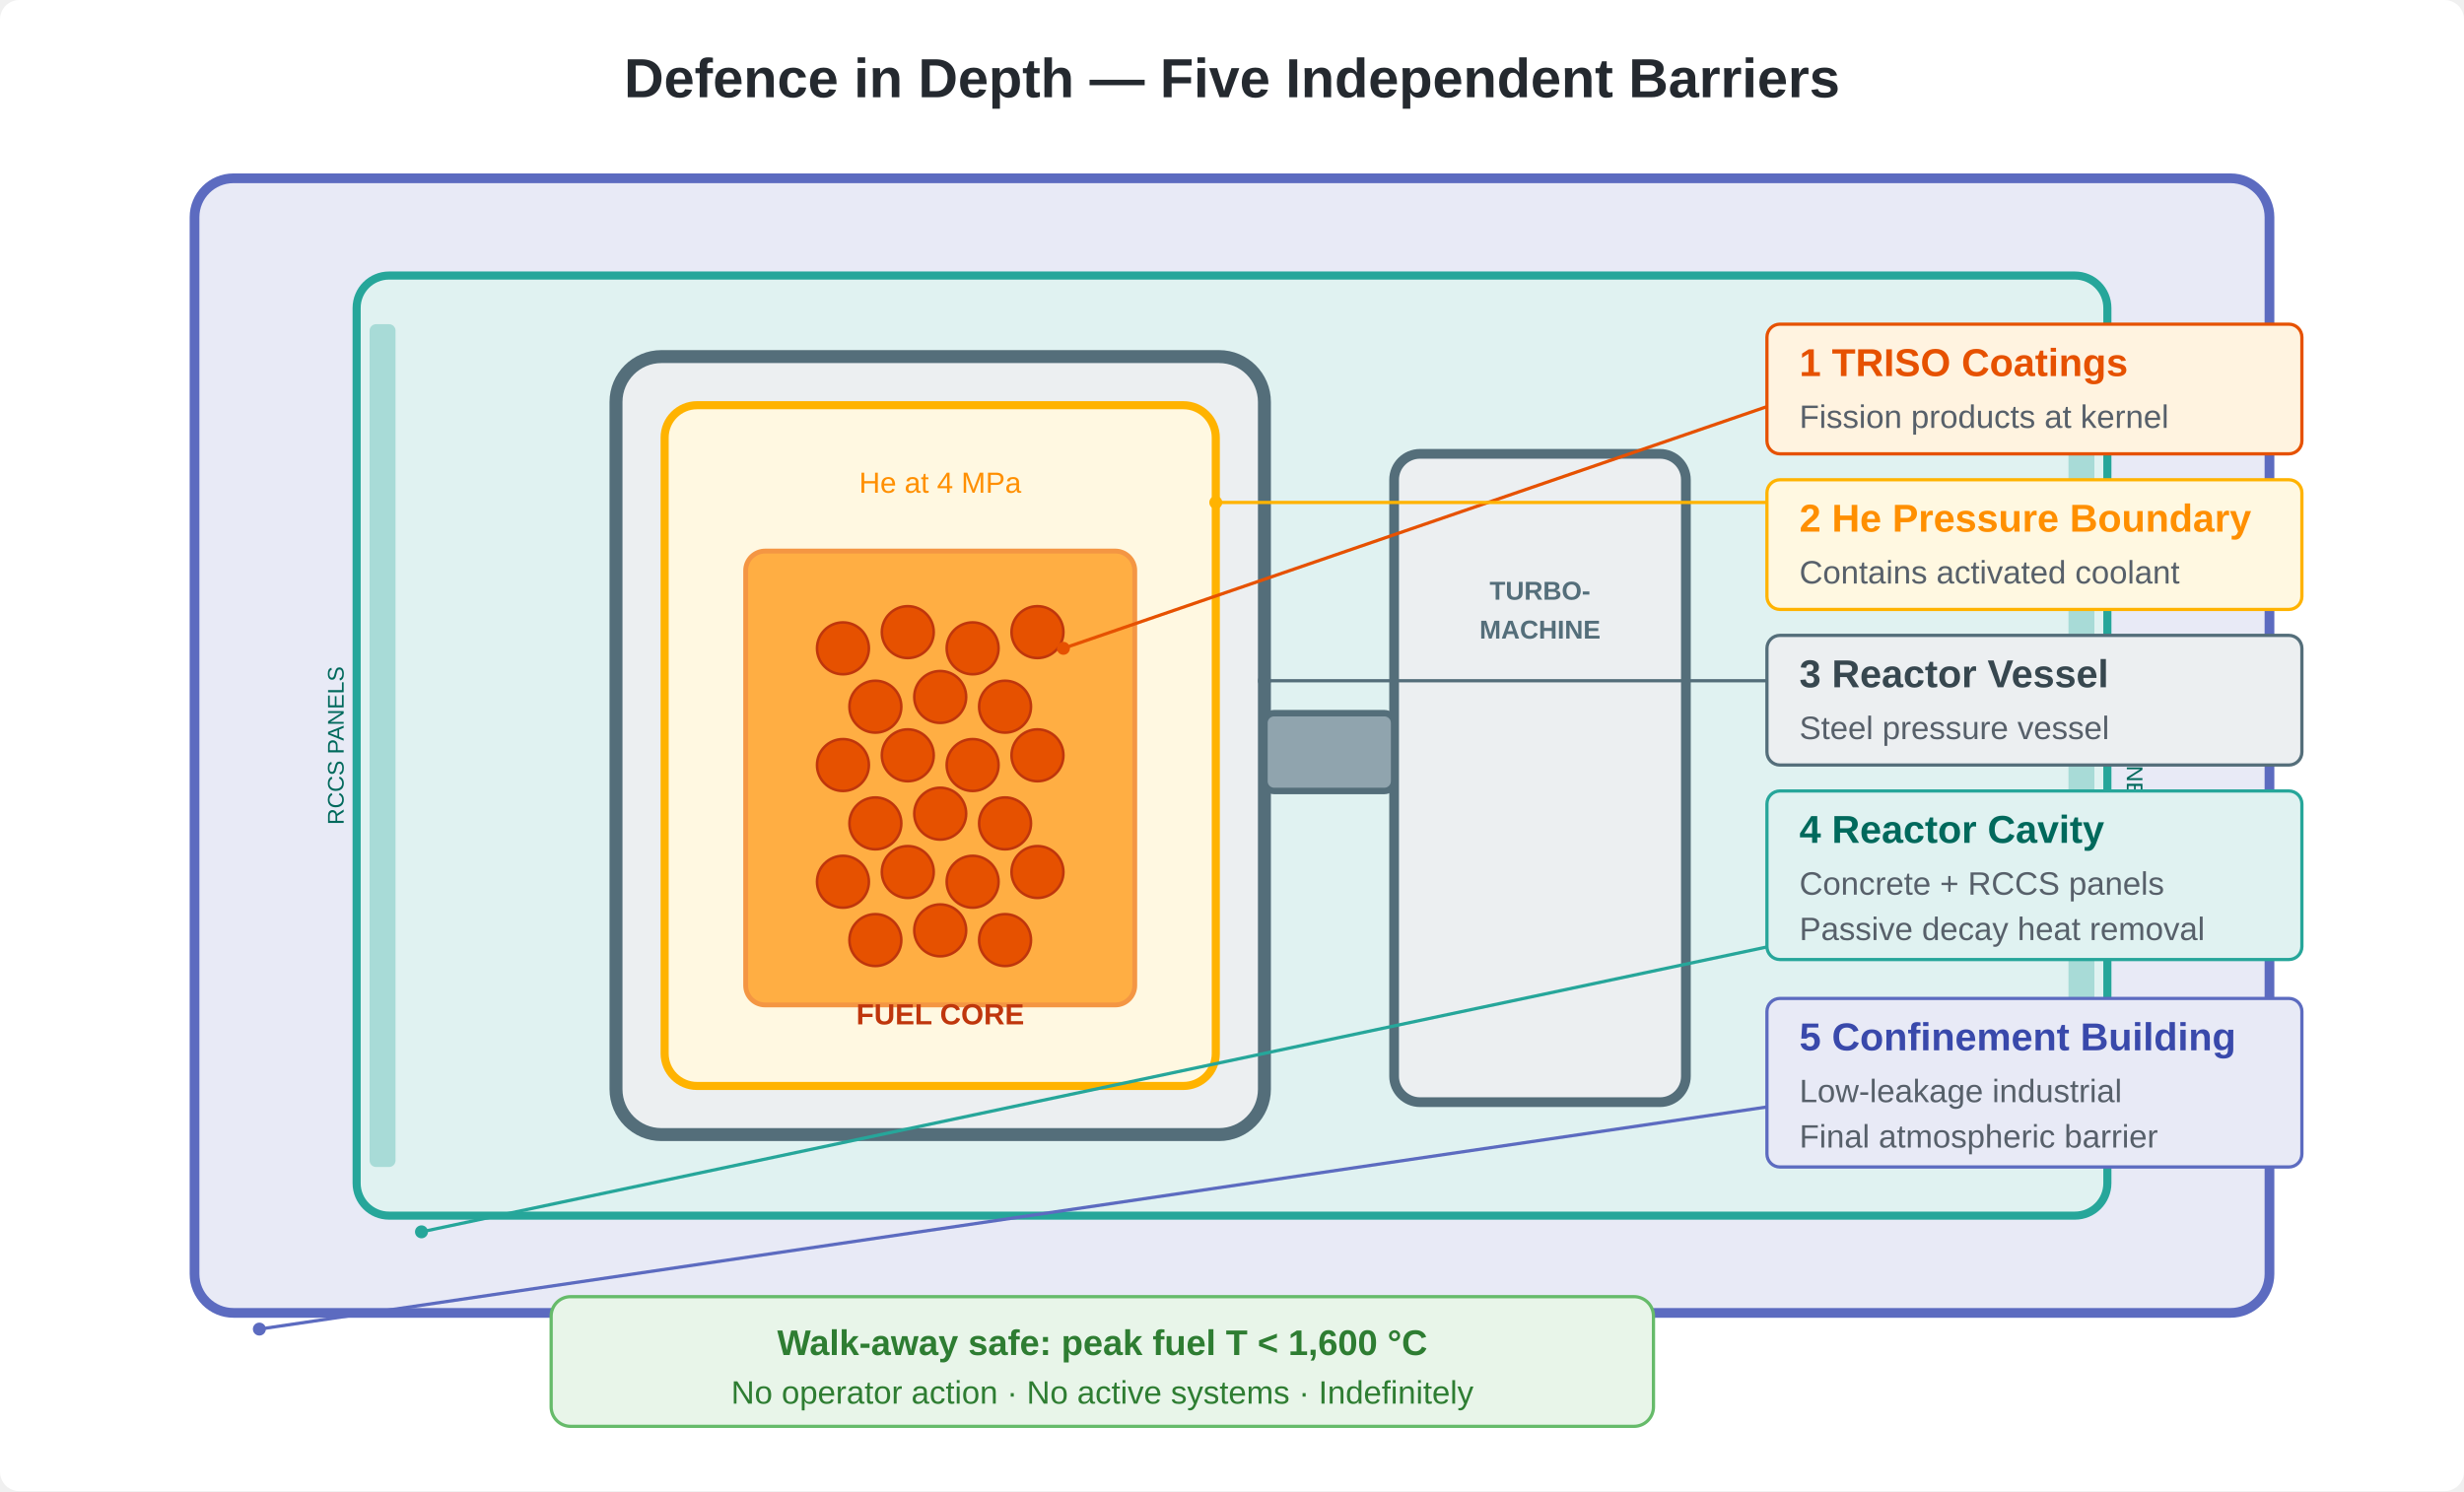
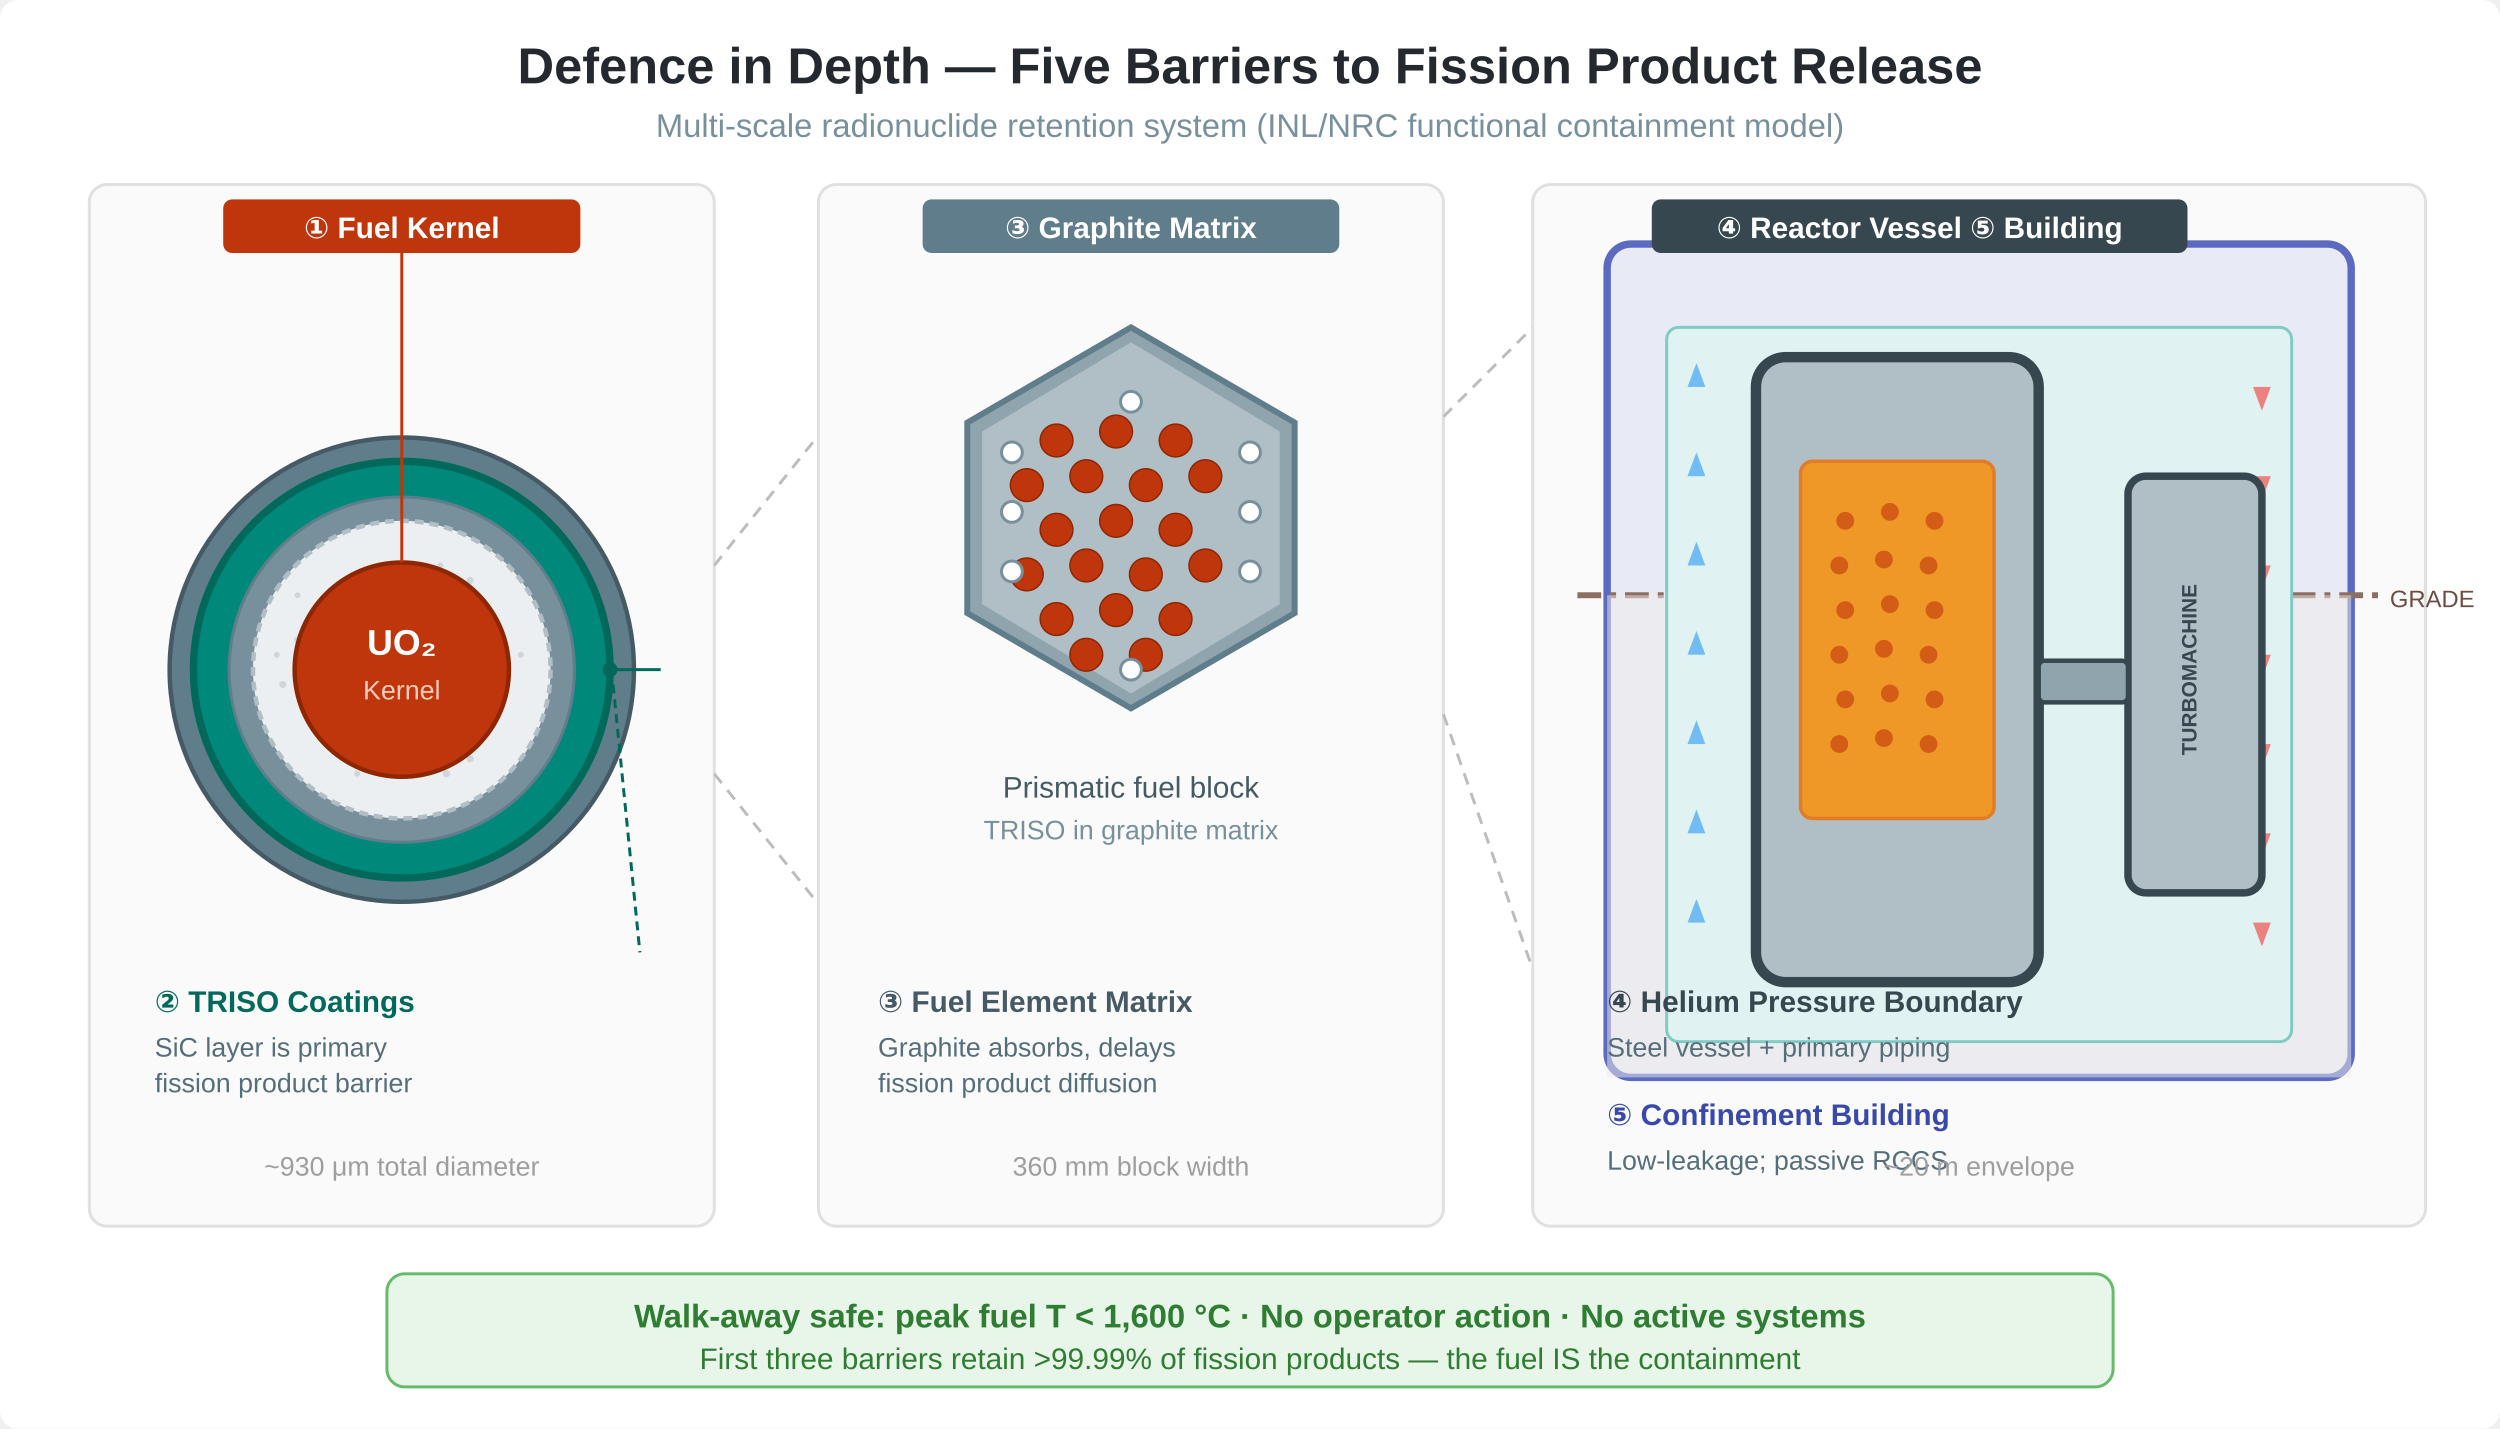
- <svg xmlns="http://www.w3.org/2000/svg" viewBox="0 0 760 460">
-   <rect width="760" height="460" fill="#ffffff" rx="6" />
-   <text x="380" y="30" text-anchor="middle" font-family="Arial, Helvetica, sans-serif" font-size="17" font-weight="bold" fill="#24292f">Defence in Depth — Five Independent Barriers</text>
-   <rect x="60" y="55" width="640" height="350" rx="12" fill="#e8eaf6" stroke="#5c6bc0" stroke-width="3" />
-   <rect x="110" y="85" width="540" height="290" rx="10" fill="#e0f2f1" stroke="#26a69a" stroke-width="2.5" />
-   <g fill="#26a69a" opacity="0.3">
-     <rect x="114" y="100" width="8" height="260" rx="2" />
-     <rect x="638" y="100" width="8" height="260" rx="2" />
+ <svg xmlns="http://www.w3.org/2000/svg" viewBox="0 0 840 480">
+   <rect width="840" height="480" fill="#ffffff" rx="6" />
+   <text x="420" y="28" text-anchor="middle" font-family="Arial, Helvetica, sans-serif" font-size="17" font-weight="bold" fill="#24292f">Defence in Depth — Five Barriers to Fission Product Release</text>
+   <text x="420" y="46" text-anchor="middle" font-family="Arial, Helvetica, sans-serif" font-size="11" fill="#78909c">Multi-scale radionuclide retention system (INL/NRC functional containment model)</text>
+   <rect x="30" y="62" width="210" height="350" rx="6" fill="#fafafa" stroke="#e0e0e0" stroke-width="1" />
+   <circle cx="135" cy="225" r="78" fill="#607d8b" stroke="#455a64" stroke-width="1.5" />
+   <circle cx="135" cy="225" r="70" fill="#00897b" stroke="#00695c" stroke-width="2.5" />
+   <circle cx="135" cy="225" r="58" fill="#78909c" stroke="#607d8b" stroke-width="1" />
+   <circle cx="135" cy="225" r="50" fill="#eceff1" stroke="#b0bec5" stroke-width="1.5" stroke-dasharray="3,2" />
+   <g fill="#b0bec5" opacity="0.5">
+     <circle cx="110" cy="200" r="1.2" />
+     <circle cx="120" cy="195" r="1" />
+     <circle cx="100" cy="215" r="1.2" />
+     <circle cx="115" cy="210" r="1" />
+     <circle cx="95" cy="230" r="1.2" />
+     <circle cx="105" cy="240" r="1" />
+     <circle cx="112" cy="252" r="1.2" />
+     <circle cx="100" cy="200" r="1" />
+     <circle cx="158" cy="195" r="1.2" />
+     <circle cx="165" cy="210" r="1" />
+     <circle cx="170" cy="225" r="1.2" />
+     <circle cx="165" cy="240" r="1" />
+     <circle cx="158" cy="255" r="1.2" />
+     <circle cx="120" cy="260" r="1" />
+     <circle cx="150" cy="260" r="1.2" />
+     <circle cx="93" cy="220" r="1" />
+     <circle cx="175" cy="220" r="1" />
+     <circle cx="148" cy="190" r="1" />
  </g>
-   <text x="106" y="230" text-anchor="middle" font-family="Arial, Helvetica, sans-serif" font-size="7" fill="#00695c" transform="rotate(-90, 106, 230)">RCCS PANELS</text>
-   <text x="656" y="230" text-anchor="middle" font-family="Arial, Helvetica, sans-serif" font-size="7" fill="#00695c" transform="rotate(90, 656, 230)">RCCS PANELS</text>
-   <rect x="190" y="110" width="200" height="240" rx="14" fill="#eceff1" stroke="#546e7a" stroke-width="4" />
-   <rect x="205" y="125" width="170" height="210" rx="10" fill="#fff8e1" stroke="#ffb300" stroke-width="2.5" />
-   <text x="290" y="152" text-anchor="middle" font-family="Arial, Helvetica, sans-serif" font-size="9" fill="#ff8f00">He at 4 MPa</text>
-   <rect x="230" y="170" width="120" height="140" rx="6" fill="#ff8f00" stroke="#ef6c00" stroke-width="1.5" opacity="0.7" />
-   <g fill="#e65100" stroke="#bf360c" stroke-width="0.8">
-     <circle cx="260" cy="200" r="8" />
-     <circle cx="280" cy="195" r="8" />
-     <circle cx="300" cy="200" r="8" />
-     <circle cx="320" cy="195" r="8" />
-     <circle cx="270" cy="218" r="8" />
-     <circle cx="290" cy="215" r="8" />
-     <circle cx="310" cy="218" r="8" />
-     <circle cx="260" cy="236" r="8" />
-     <circle cx="280" cy="233" r="8" />
-     <circle cx="300" cy="236" r="8" />
-     <circle cx="320" cy="233" r="8" />
-     <circle cx="270" cy="254" r="8" />
-     <circle cx="290" cy="251" r="8" />
-     <circle cx="310" cy="254" r="8" />
-     <circle cx="260" cy="272" r="8" />
-     <circle cx="280" cy="269" r="8" />
-     <circle cx="300" cy="272" r="8" />
-     <circle cx="320" cy="269" r="8" />
-     <circle cx="270" cy="290" r="8" />
-     <circle cx="290" cy="287" r="8" />
-     <circle cx="310" cy="290" r="8" />
+   <circle cx="135" cy="225" r="36" fill="#bf360c" stroke="#8e2600" stroke-width="1.5" />
+   <text x="135" y="220" text-anchor="middle" font-family="Arial, Helvetica, sans-serif" font-size="12" font-weight="bold" fill="#ffffff">UO₂</text>
+   <text x="135" y="235" text-anchor="middle" font-family="Arial, Helvetica, sans-serif" font-size="9" fill="#ffccbc">Kernel</text>
+   <line x1="135" y1="189" x2="135" y2="80" stroke="#bf360c" stroke-width="1" />
+   <rect x="75" y="67" width="120" height="18" rx="3" fill="#bf360c" />
+   <text x="135" y="80" text-anchor="middle" font-family="Arial, Helvetica, sans-serif" font-size="10" font-weight="bold" fill="#ffffff">① Fuel Kernel</text>
+   <line x1="205" y1="225" x2="222" y2="225" stroke="#00695c" stroke-width="1" />
+   <circle cx="205" cy="225" r="2.5" fill="#00695c" />
+   <text x="52" y="340" font-family="Arial, Helvetica, sans-serif" font-size="10" font-weight="bold" fill="#00695c">② TRISO Coatings</text>
+   <text x="52" y="355" font-family="Arial, Helvetica, sans-serif" font-size="9" fill="#546e7a">SiC layer is primary</text>
+   <text x="52" y="367" font-family="Arial, Helvetica, sans-serif" font-size="9" fill="#546e7a">fission product barrier</text>
+   <line x1="206" y1="230" x2="215" y2="320" stroke="#00695c" stroke-width="1" stroke-dasharray="3,2" />
+   <text x="135" y="395" text-anchor="middle" font-family="Arial, Helvetica, sans-serif" font-size="9" fill="#9e9e9e">~930 μm total diameter</text>
+   <line x1="240" y1="190" x2="280" y2="140" stroke="#bdbdbd" stroke-width="1" stroke-dasharray="4,3" />
+   <line x1="240" y1="260" x2="280" y2="310" stroke="#bdbdbd" stroke-width="1" stroke-dasharray="4,3" />
+   <rect x="275" y="62" width="210" height="350" rx="6" fill="#fafafa" stroke="#e0e0e0" stroke-width="1" />
+   <polygon points="380,110 435,142 435,206 380,238 325,206 325,142" fill="#90a4ae" stroke="#607d8b" stroke-width="2" />
+   <polygon points="380,115 430,145 430,203 380,233 330,203 330,145" fill="#b0bec5" stroke="none" />
+   <g fill="#bf360c" stroke="#8e2600" stroke-width="0.5">
+     <circle cx="355" cy="148" r="5.5" />
+     <circle cx="375" cy="145" r="5.5" />
+     <circle cx="395" cy="148" r="5.5" />
+     <circle cx="345" cy="163" r="5.5" />
+     <circle cx="365" cy="160" r="5.5" />
+     <circle cx="385" cy="163" r="5.5" />
+     <circle cx="405" cy="160" r="5.5" />
+     <circle cx="355" cy="178" r="5.5" />
+     <circle cx="375" cy="175" r="5.5" />
+     <circle cx="395" cy="178" r="5.5" />
+     <circle cx="345" cy="193" r="5.5" />
+     <circle cx="365" cy="190" r="5.5" />
+     <circle cx="385" cy="193" r="5.5" />
+     <circle cx="405" cy="190" r="5.5" />
+     <circle cx="355" cy="208" r="5.5" />
+     <circle cx="375" cy="205" r="5.5" />
+     <circle cx="395" cy="208" r="5.5" />
+     <circle cx="365" cy="220" r="5.5" />
+     <circle cx="385" cy="220" r="5.5" />
  </g>
-   <text x="290" y="316" text-anchor="middle" font-family="Arial, Helvetica, sans-serif" font-size="9" font-weight="bold" fill="#bf360c">FUEL CORE</text>
-   <rect x="430" y="140" width="90" height="200" rx="8" fill="#eceff1" stroke="#546e7a" stroke-width="3" />
-   <text x="475" y="185" text-anchor="middle" font-family="Arial, Helvetica, sans-serif" font-size="8" font-weight="bold" fill="#546e7a">TURBO-</text>
-   <text x="475" y="197" text-anchor="middle" font-family="Arial, Helvetica, sans-serif" font-size="8" font-weight="bold" fill="#546e7a">MACHINE</text>
-   <rect x="390" y="220" width="40" height="24" rx="3" fill="#90a4ae" stroke="#546e7a" stroke-width="2" />
-   <line x1="328" y1="200" x2="555" y2="122" stroke="#e65100" stroke-width="1" />
-   <circle cx="328" cy="200" r="2" fill="#e65100" />
-   <rect x="545" y="100" width="165" height="40" rx="4" fill="#fff3e0" stroke="#e65100" stroke-width="1" />
-   <text x="555" y="116" font-family="Arial, Helvetica, sans-serif" font-size="12" font-weight="bold" fill="#e65100">1  TRISO Coatings</text>
-   <text x="555" y="132" font-family="Arial, Helvetica, sans-serif" font-size="10" fill="#57606a">Fission products at kernel</text>
-   <line x1="375" y1="155" x2="555" y2="155" stroke="#ffb300" stroke-width="1" />
-   <circle cx="375" cy="155" r="2" fill="#ffb300" />
-   <rect x="545" y="148" width="165" height="40" rx="4" fill="#fff8e1" stroke="#ffb300" stroke-width="1" />
-   <text x="555" y="164" font-family="Arial, Helvetica, sans-serif" font-size="12" font-weight="bold" fill="#ff8f00">2  He Pressure Boundary</text>
-   <text x="555" y="180" font-family="Arial, Helvetica, sans-serif" font-size="10" fill="#57606a">Contains activated coolant</text>
-   <line x1="390" y1="210" x2="555" y2="210" stroke="#546e7a" stroke-width="1" />
-   <circle cx="390" cy="210" r="2" fill="#546e7a" />
-   <rect x="545" y="196" width="165" height="40" rx="4" fill="#eceff1" stroke="#546e7a" stroke-width="1" />
-   <text x="555" y="212" font-family="Arial, Helvetica, sans-serif" font-size="12" font-weight="bold" fill="#37474f">3  Reactor Vessel</text>
-   <text x="555" y="228" font-family="Arial, Helvetica, sans-serif" font-size="10" fill="#57606a">Steel pressure vessel</text>
-   <line x1="130" y1="380" x2="555" y2="290" stroke="#26a69a" stroke-width="1" />
-   <circle cx="130" cy="380" r="2" fill="#26a69a" />
-   <rect x="545" y="244" width="165" height="52" rx="4" fill="#e0f2f1" stroke="#26a69a" stroke-width="1" />
-   <text x="555" y="260" font-family="Arial, Helvetica, sans-serif" font-size="12" font-weight="bold" fill="#00695c">4  Reactor Cavity</text>
-   <text x="555" y="276" font-family="Arial, Helvetica, sans-serif" font-size="10" fill="#57606a">Concrete + RCCS panels</text>
-   <text x="555" y="290" font-family="Arial, Helvetica, sans-serif" font-size="10" fill="#57606a">Passive decay heat removal</text>
-   <line x1="80" y1="410" x2="555" y2="340" stroke="#5c6bc0" stroke-width="1" />
-   <circle cx="80" cy="410" r="2" fill="#5c6bc0" />
-   <rect x="545" y="308" width="165" height="52" rx="4" fill="#e8eaf6" stroke="#5c6bc0" stroke-width="1" />
-   <text x="555" y="324" font-family="Arial, Helvetica, sans-serif" font-size="12" font-weight="bold" fill="#3949ab">5  Confinement Building</text>
-   <text x="555" y="340" font-family="Arial, Helvetica, sans-serif" font-size="10" fill="#57606a">Low-leakage industrial</text>
-   <text x="555" y="354" font-family="Arial, Helvetica, sans-serif" font-size="10" fill="#57606a">Final atmospheric barrier</text>
-   <rect x="170" y="400" width="340" height="40" rx="6" fill="#e8f5e9" stroke="#66bb6a" stroke-width="1" />
-   <text x="340" y="418" text-anchor="middle" font-family="Arial, Helvetica, sans-serif" font-size="11" font-weight="bold" fill="#2e7d32">Walk-away safe: peak fuel T &lt; 1,600 °C</text>
-   <text x="340" y="433" text-anchor="middle" font-family="Arial, Helvetica, sans-serif" font-size="10" fill="#2e7d32">No operator action · No active systems · Indefinitely</text>
+   <g fill="#ffffff" stroke="#78909c" stroke-width="1">
+     <circle cx="340" cy="152" r="3.5" />
+     <circle cx="340" cy="172" r="3.5" />
+     <circle cx="340" cy="192" r="3.5" />
+     <circle cx="420" cy="152" r="3.5" />
+     <circle cx="420" cy="172" r="3.5" />
+     <circle cx="420" cy="192" r="3.5" />
+     <circle cx="380" cy="135" r="3.5" />
+     <circle cx="380" cy="225" r="3.5" />
+   </g>
+   <text x="380" y="268" text-anchor="middle" font-family="Arial, Helvetica, sans-serif" font-size="10" fill="#455a64">Prismatic fuel block</text>
+   <text x="380" y="282" text-anchor="middle" font-family="Arial, Helvetica, sans-serif" font-size="9" fill="#78909c">TRISO in graphite matrix</text>
+   <rect x="310" y="67" width="140" height="18" rx="3" fill="#607d8b" />
+   <text x="380" y="80" text-anchor="middle" font-family="Arial, Helvetica, sans-serif" font-size="10" font-weight="bold" fill="#ffffff">③ Graphite Matrix</text>
+   <text x="295" y="340" font-family="Arial, Helvetica, sans-serif" font-size="10" font-weight="bold" fill="#455a64">③ Fuel Element Matrix</text>
+   <text x="295" y="355" font-family="Arial, Helvetica, sans-serif" font-size="9" fill="#546e7a">Graphite absorbs, delays</text>
+   <text x="295" y="367" font-family="Arial, Helvetica, sans-serif" font-size="9" fill="#546e7a">fission product diffusion</text>
+   <text x="380" y="395" text-anchor="middle" font-family="Arial, Helvetica, sans-serif" font-size="9" fill="#9e9e9e">360 mm block width</text>
+   <line x1="485" y1="140" x2="520" y2="105" stroke="#bdbdbd" stroke-width="1" stroke-dasharray="4,3" />
+   <line x1="485" y1="240" x2="520" y2="340" stroke="#bdbdbd" stroke-width="1" stroke-dasharray="4,3" />
+   <rect x="515" y="62" width="300" height="350" rx="6" fill="#fafafa" stroke="#e0e0e0" stroke-width="1" />
+   <rect x="540" y="82" width="250" height="280" rx="8" fill="#e8eaf6" stroke="#5c6bc0" stroke-width="2.5" />
+   <line x1="530" y1="200" x2="800" y2="200" stroke="#8d6e63" stroke-width="2" stroke-dasharray="8,3,2,3" />
+   <text x="803" y="204" font-family="Arial, Helvetica, sans-serif" font-size="8" fill="#6d4c41">GRADE</text>
+   <rect x="540" y="200" width="250" height="162" fill="#efebe9" opacity="0.5" />
+   <rect x="560" y="110" width="210" height="240" rx="4" fill="#e0f2f1" stroke="#80cbc4" stroke-width="1" />
+   <g fill="#42a5f5" stroke="none" opacity="0.7">
+     <polygon points="567,130 570,122 573,130" />
+     <polygon points="567,160 570,152 573,160" />
+     <polygon points="567,190 570,182 573,190" />
+     <polygon points="567,220 570,212 573,220" />
+     <polygon points="567,250 570,242 573,250" />
+     <polygon points="567,280 570,272 573,280" />
+     <polygon points="567,310 570,302 573,310" />
+   </g>
+   <g fill="#ef5350" stroke="none" opacity="0.7">
+     <polygon points="757,310 760,318 763,310" />
+     <polygon points="757,280 760,288 763,280" />
+     <polygon points="757,250 760,258 763,250" />
+     <polygon points="757,220 760,228 763,220" />
+     <polygon points="757,190 760,198 763,190" />
+     <polygon points="757,160 760,168 763,160" />
+     <polygon points="757,130 760,138 763,130" />
+   </g>
+   <rect x="590" y="120" width="95" height="210" rx="10" fill="#b0bec5" stroke="#37474f" stroke-width="3.5" />
+   <rect x="605" y="155" width="65" height="120" rx="4" fill="#ff8f00" stroke="#ef6c00" stroke-width="1.2" opacity="0.8" />
+   <g fill="#bf360c" opacity="0.6">
+     <circle cx="620" cy="175" r="3" />
+     <circle cx="635" cy="172" r="3" />
+     <circle cx="650" cy="175" r="3" />
+     <circle cx="618" cy="190" r="3" />
+     <circle cx="633" cy="188" r="3" />
+     <circle cx="648" cy="190" r="3" />
+     <circle cx="620" cy="205" r="3" />
+     <circle cx="635" cy="203" r="3" />
+     <circle cx="650" cy="205" r="3" />
+     <circle cx="618" cy="220" r="3" />
+     <circle cx="633" cy="218" r="3" />
+     <circle cx="648" cy="220" r="3" />
+     <circle cx="620" cy="235" r="3" />
+     <circle cx="635" cy="233" r="3" />
+     <circle cx="650" cy="235" r="3" />
+     <circle cx="618" cy="250" r="3" />
+     <circle cx="633" cy="248" r="3" />
+     <circle cx="648" cy="250" r="3" />
+   </g>
+   <rect x="715" y="160" width="45" height="140" rx="6" fill="#b0bec5" stroke="#37474f" stroke-width="2.5" />
+   <text x="738" y="225" text-anchor="middle" font-family="Arial, Helvetica, sans-serif" font-size="7" font-weight="bold" fill="#37474f" transform="rotate(-90,738,225)">TURBOMACHINE</text>
+   <rect x="685" y="222" width="30" height="14" rx="2" fill="#90a4ae" stroke="#37474f" stroke-width="1.5" />
+   <rect x="555" y="67" width="180" height="18" rx="3" fill="#37474f" />
+   <text x="645" y="80" text-anchor="middle" font-family="Arial, Helvetica, sans-serif" font-size="10" font-weight="bold" fill="#ffffff">④ Reactor Vessel  ⑤ Building</text>
+   <text x="540" y="340" font-family="Arial, Helvetica, sans-serif" font-size="10" font-weight="bold" fill="#37474f">④ Helium Pressure Boundary</text>
+   <text x="540" y="355" font-family="Arial, Helvetica, sans-serif" font-size="9" fill="#546e7a">Steel vessel + primary piping</text>
+   <text x="540" y="378" font-family="Arial, Helvetica, sans-serif" font-size="10" font-weight="bold" fill="#3949ab">⑤ Confinement Building</text>
+   <text x="540" y="393" font-family="Arial, Helvetica, sans-serif" font-size="9" fill="#546e7a">Low-leakage; passive RCCS</text>
+   <text x="665" y="395" text-anchor="middle" font-family="Arial, Helvetica, sans-serif" font-size="9" fill="#9e9e9e">~20 m envelope</text>
+   <rect x="130" y="428" width="580" height="38" rx="6" fill="#e8f5e9" stroke="#66bb6a" stroke-width="1" />
+   <text x="420" y="446" text-anchor="middle" font-family="Arial, Helvetica, sans-serif" font-size="11" font-weight="bold" fill="#2e7d32">Walk-away safe: peak fuel T &lt; 1,600 °C · No operator action · No active systems</text>
+   <text x="420" y="460" text-anchor="middle" font-family="Arial, Helvetica, sans-serif" font-size="10" fill="#2e7d32">First three barriers retain &gt;99.99% of fission products — the fuel IS the containment</text>
</svg>
